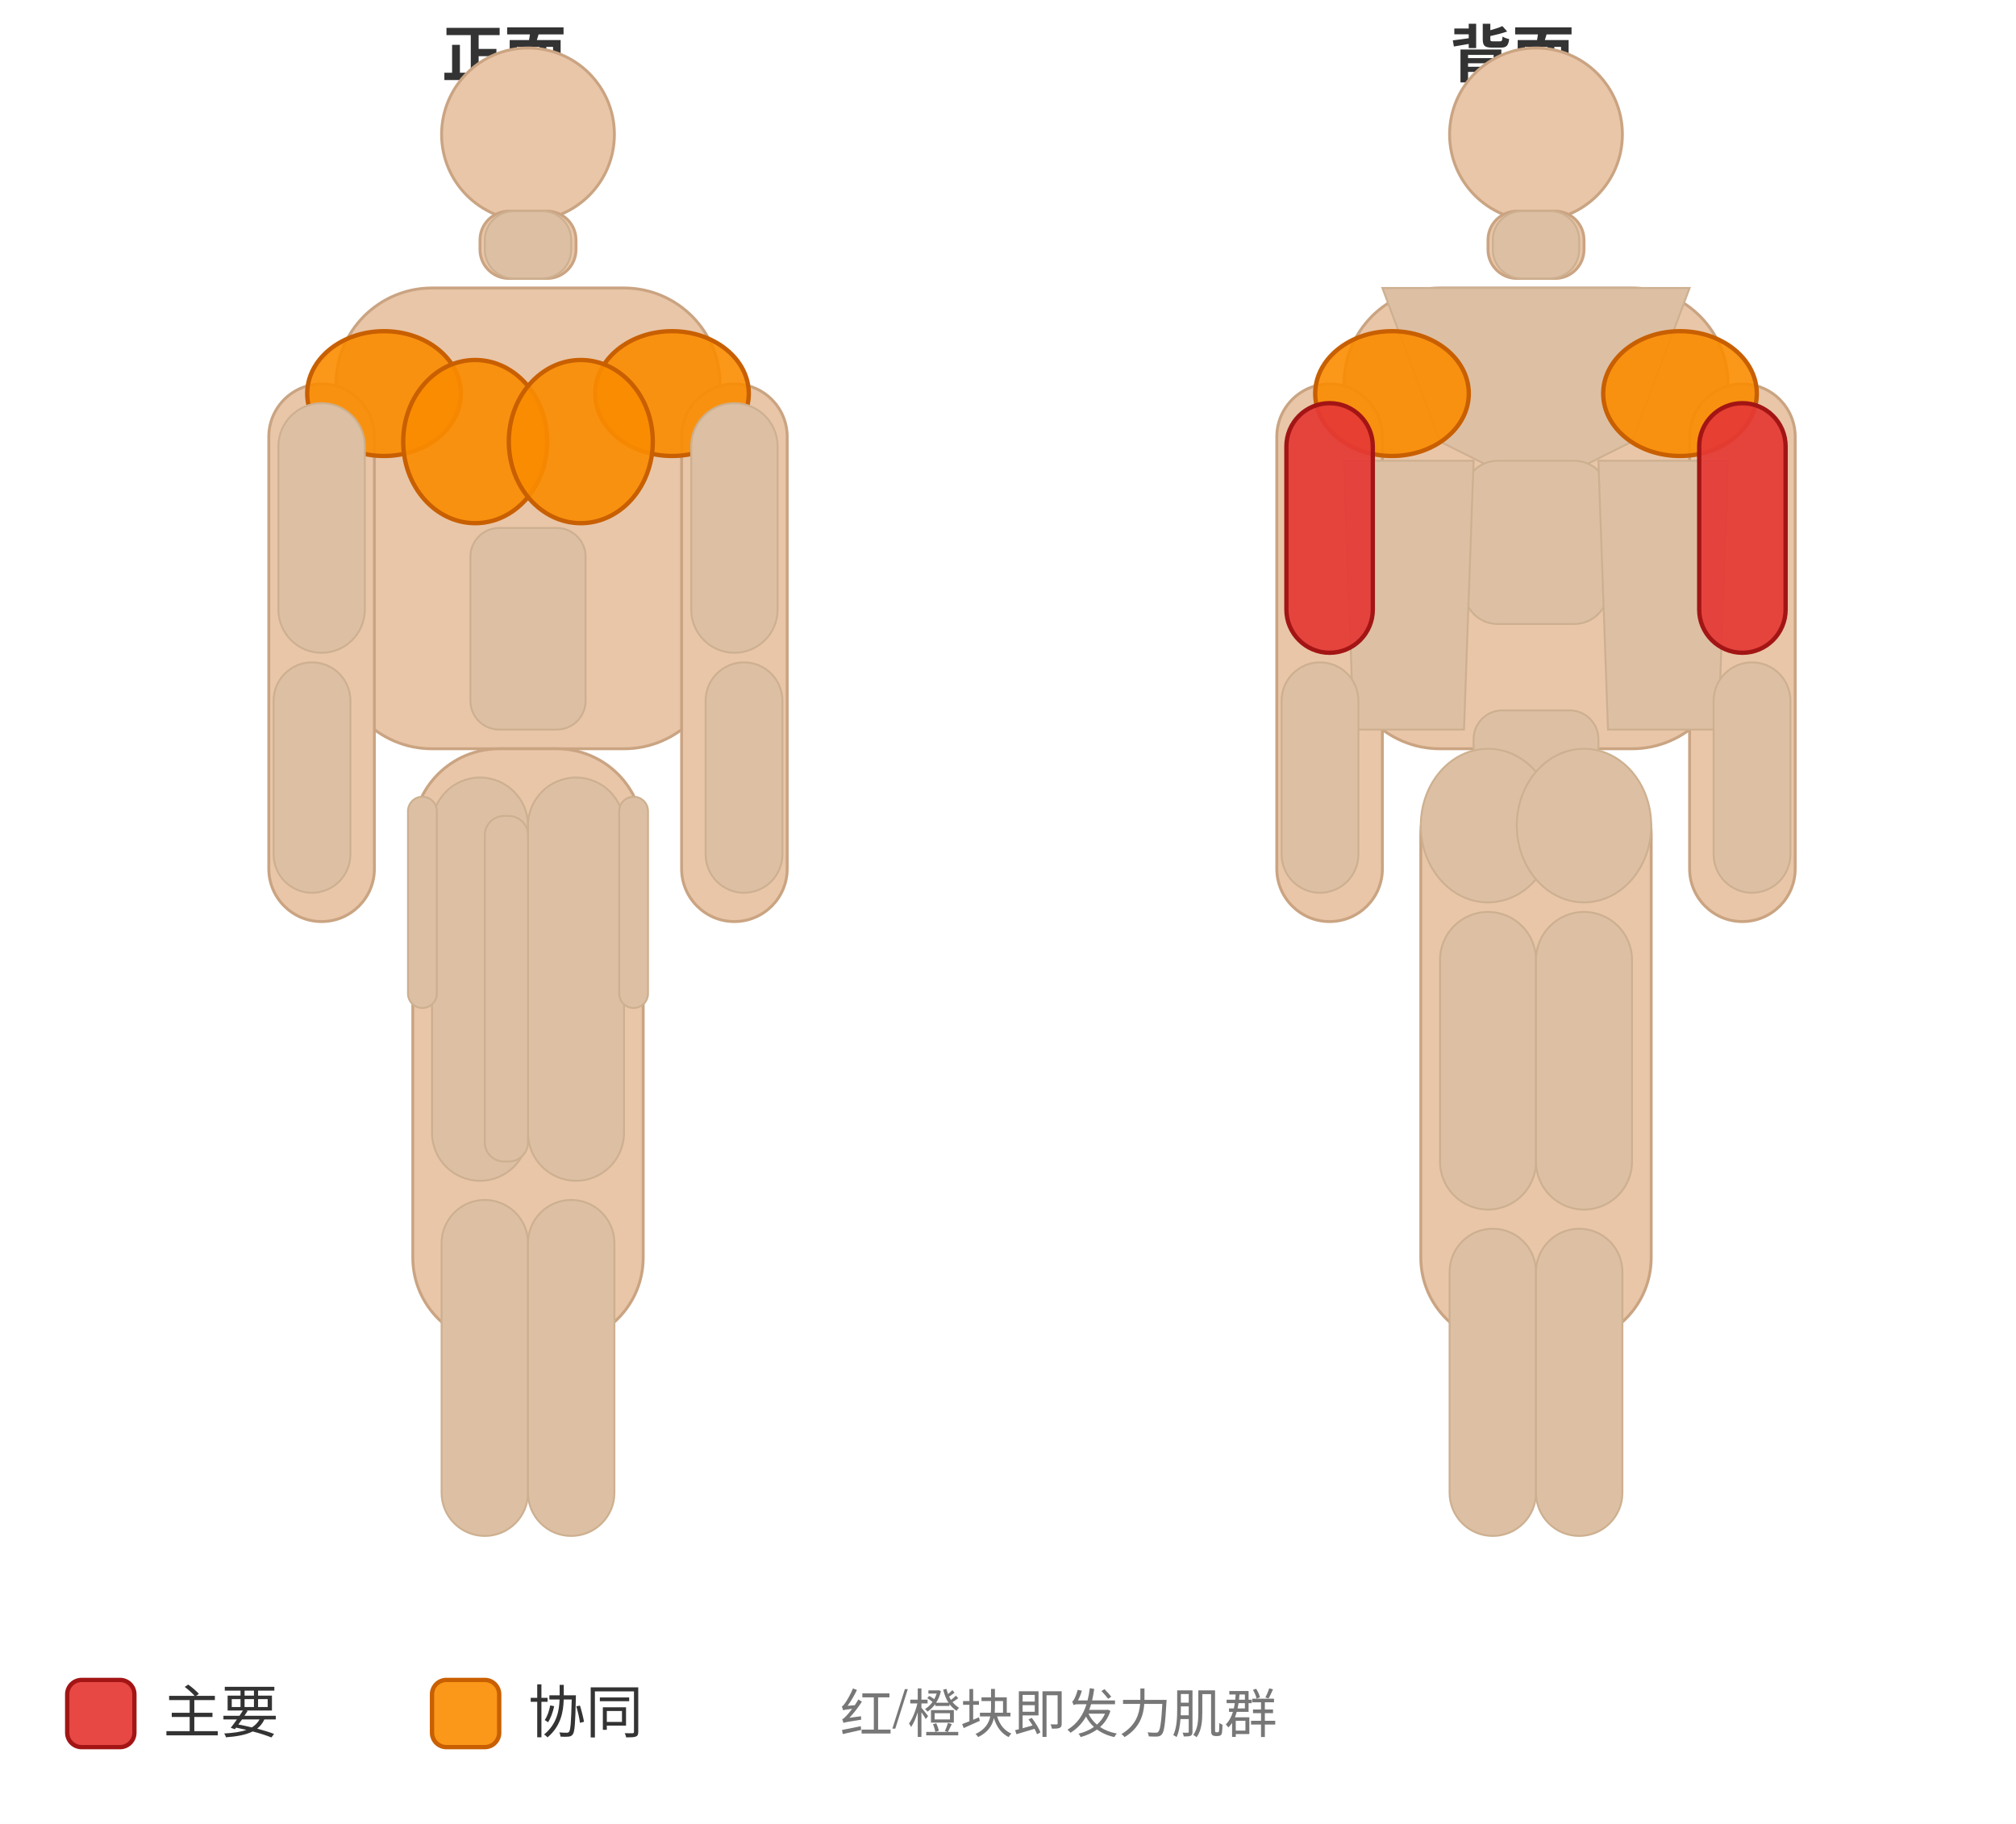
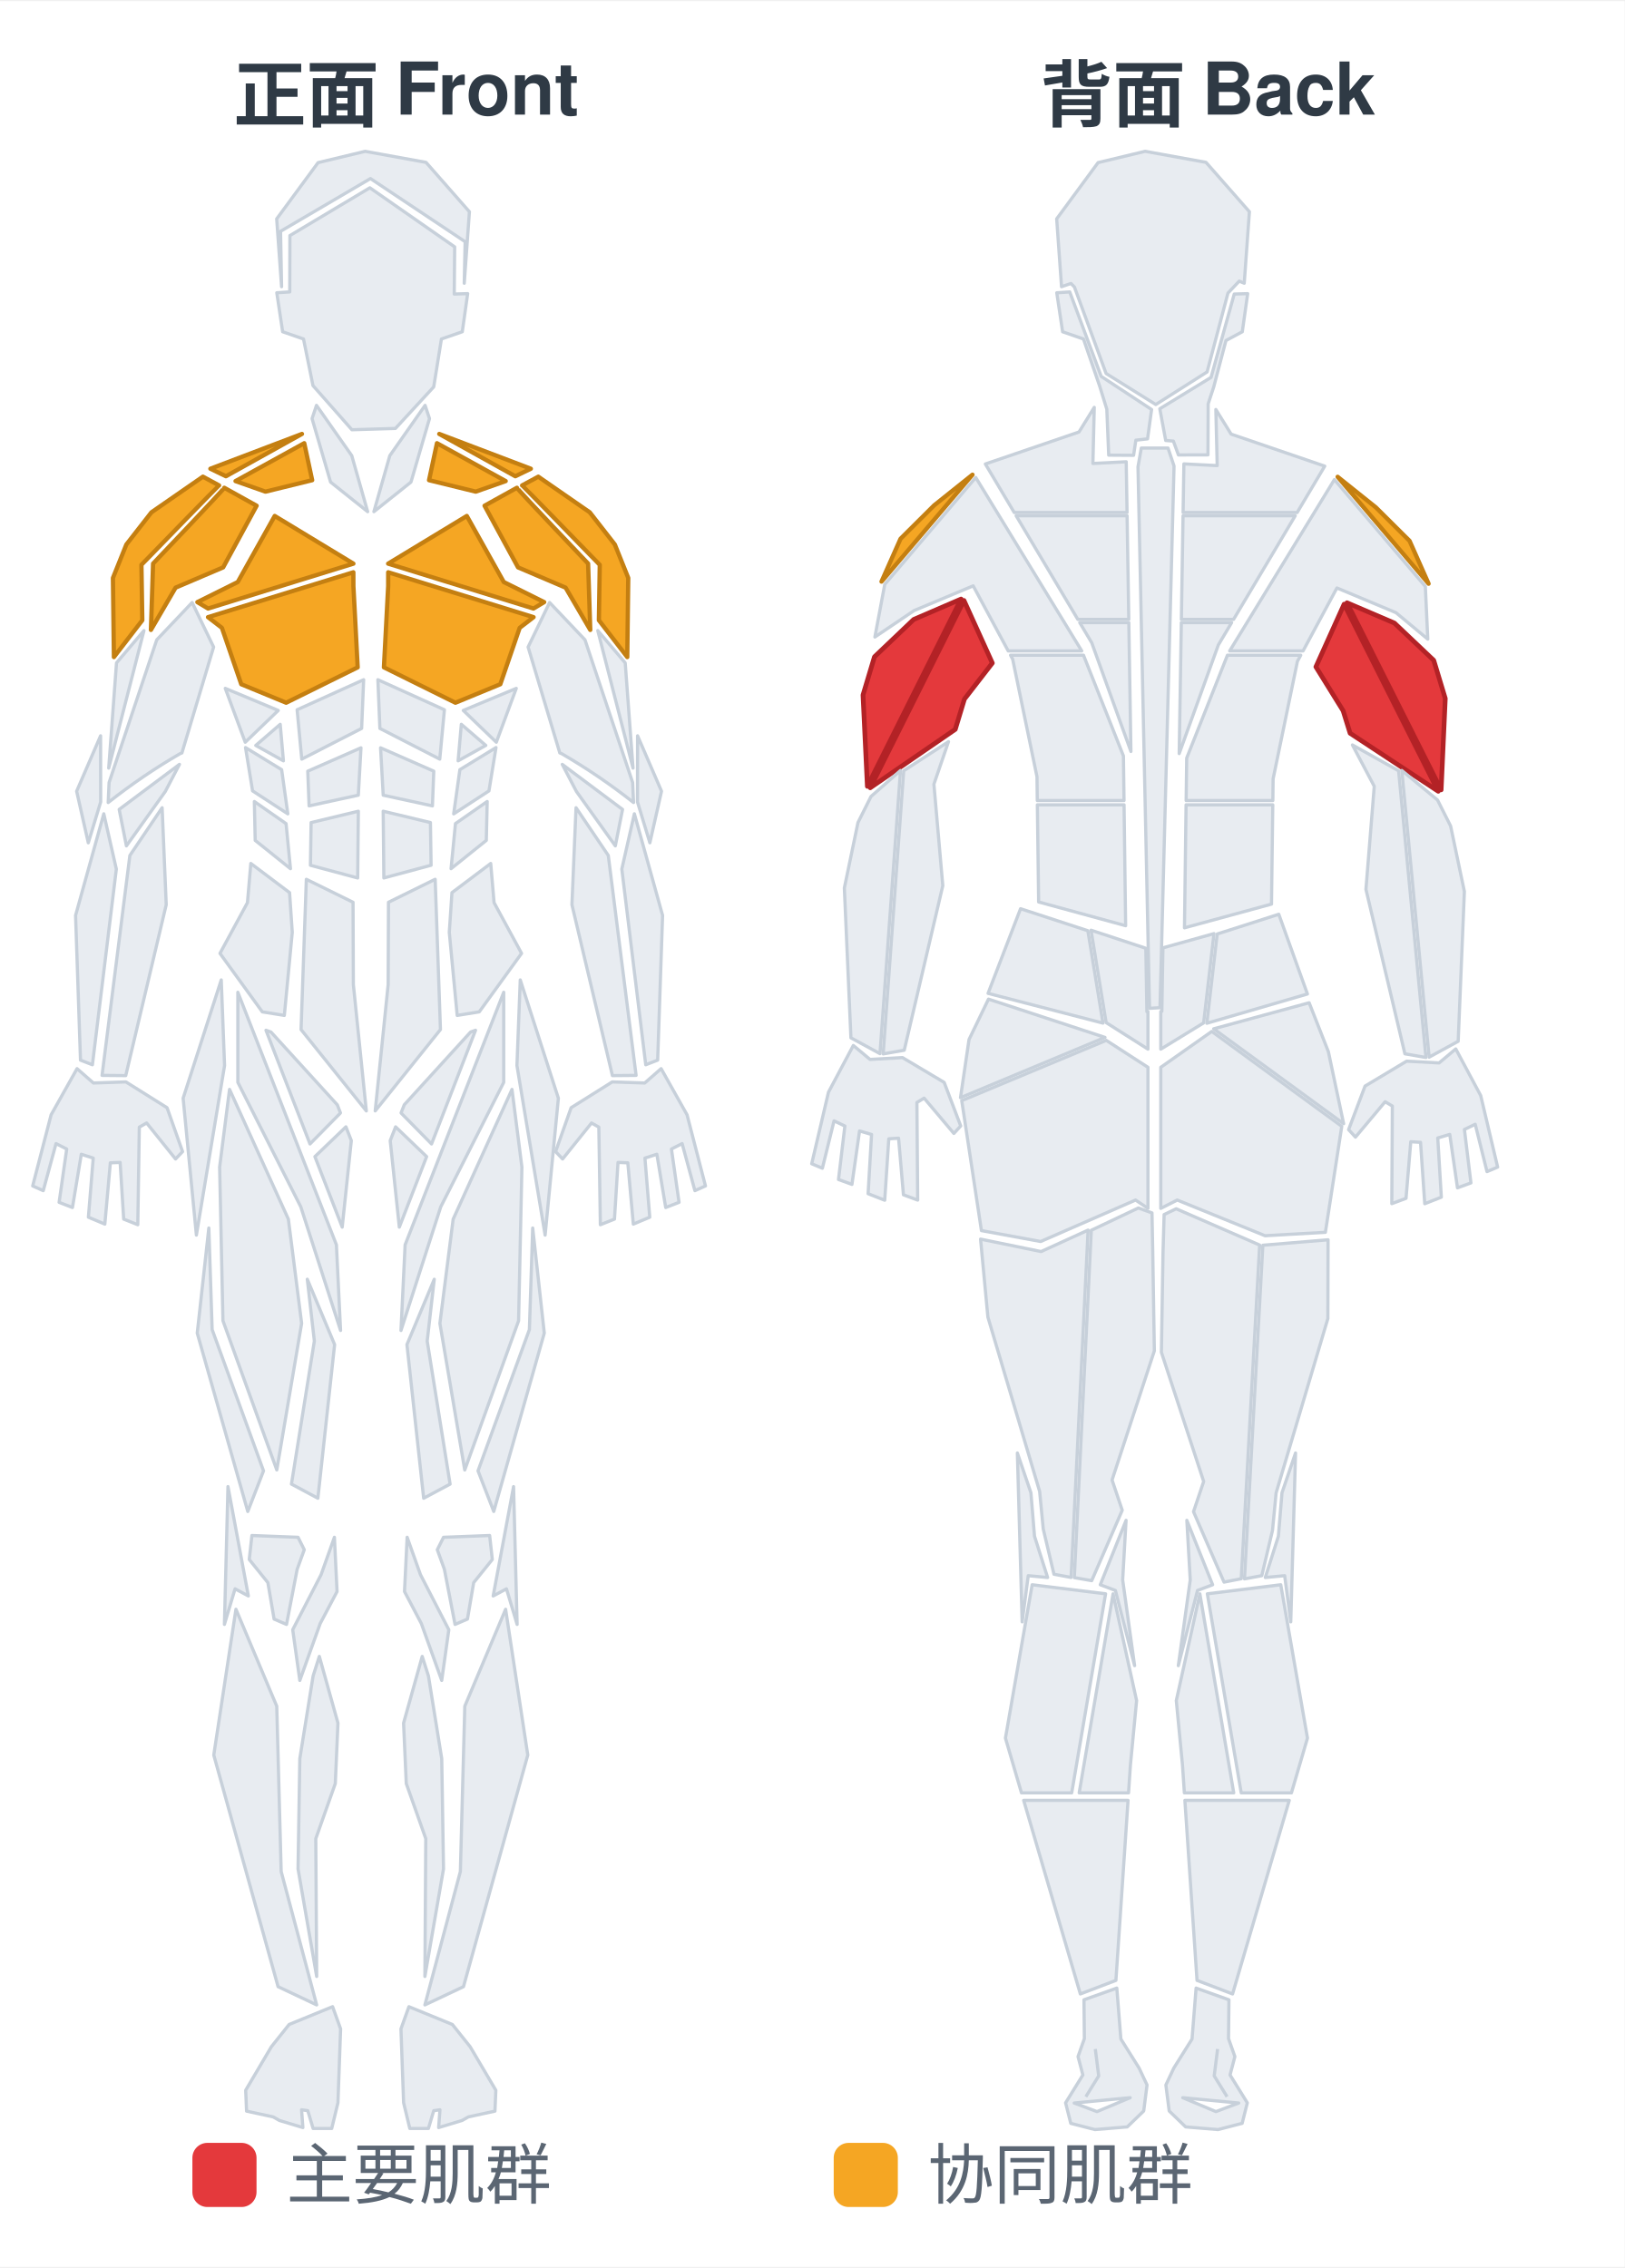
- <svg xmlns="http://www.w3.org/2000/svg" viewBox="0 0 420 380" width="420" height="380" font-family="-apple-system,Segoe UI,Helvetica,Arial,sans-serif">
-   <rect width="420" height="380" fill="#ffffff" />
-   <text x="105" y="16" font-size="13" font-weight="700" text-anchor="middle" fill="#333">正面</text>
-   <text x="315" y="16" font-size="13" font-weight="700" text-anchor="middle" fill="#333">背面</text>
-   <g transform="translate(10,0)">
-     <circle fill="#e9c6a8" stroke="#caa482" stroke-width="0.6" cx="100" cy="28" r="18" />
-     <rect fill="#e9c6a8" stroke="#caa482" stroke-width="0.6" x="90" y="44" width="20" height="14" rx="6" />
-     <rect fill="#e9c6a8" stroke="#caa482" stroke-width="0.6" x="60" y="60" width="80" height="96" rx="20" />
-     <rect fill="#e9c6a8" stroke="#caa482" stroke-width="0.6" x="46" y="80" width="22" height="112" rx="11" />
-     <rect fill="#e9c6a8" stroke="#caa482" stroke-width="0.6" x="132" y="80" width="22" height="112" rx="11" />
-     <rect fill="#e9c6a8" stroke="#caa482" stroke-width="0.6" x="76" y="156" width="48" height="124" rx="18" />
-     <rect fill="#ddc0a4" stroke="#cdb090" stroke-width="0.4" x="91" y="44" width="18" height="14" rx="6" />
-     <ellipse fill="#fb8c00" fill-opacity="0.9" stroke="#c85f00" stroke-width="0.9" cx="70" cy="82" rx="16" ry="13" />
-     <ellipse fill="#fb8c00" fill-opacity="0.9" stroke="#c85f00" stroke-width="0.9" cx="130" cy="82" rx="16" ry="13" />
-     <ellipse fill="#fb8c00" fill-opacity="0.9" stroke="#c85f00" stroke-width="0.9" cx="89" cy="92" rx="15" ry="17" />
-     <ellipse fill="#fb8c00" fill-opacity="0.9" stroke="#c85f00" stroke-width="0.9" cx="111" cy="92" rx="15" ry="17" />
-     <rect fill="#ddc0a4" stroke="#cdb090" stroke-width="0.4" x="48" y="84" width="18" height="52" rx="9" />
-     <rect fill="#ddc0a4" stroke="#cdb090" stroke-width="0.4" x="134" y="84" width="18" height="52" rx="9" />
-     <rect fill="#ddc0a4" stroke="#cdb090" stroke-width="0.4" x="47" y="138" width="16" height="48" rx="8" />
-     <rect fill="#ddc0a4" stroke="#cdb090" stroke-width="0.4" x="137" y="138" width="16" height="48" rx="8" />
-     <rect fill="#ddc0a4" stroke="#cdb090" stroke-width="0.4" x="88" y="110" width="24" height="42" rx="6" />
-     <rect fill="#ddc0a4" stroke="#cdb090" stroke-width="0.4" x="80" y="162" width="20" height="84" rx="10" />
-     <rect fill="#ddc0a4" stroke="#cdb090" stroke-width="0.4" x="100" y="162" width="20" height="84" rx="10" />
-     <rect fill="#ddc0a4" stroke="#cdb090" stroke-width="0.4" x="91" y="170" width="9" height="72" rx="4" />
-     <rect fill="#ddc0a4" stroke="#cdb090" stroke-width="0.4" x="75" y="166" width="6" height="44" rx="3" />
-     <rect fill="#ddc0a4" stroke="#cdb090" stroke-width="0.4" x="119" y="166" width="6" height="44" rx="3" />
-     <rect fill="#ddc0a4" stroke="#cdb090" stroke-width="0.4" x="82" y="250" width="18" height="70" rx="9" />
-     <rect fill="#ddc0a4" stroke="#cdb090" stroke-width="0.4" x="100" y="250" width="18" height="70" rx="9" />
+ <svg xmlns="http://www.w3.org/2000/svg" viewBox="0 0 76 106" width="260" height="363" role="img" font-family="-apple-system,BlinkMacSystemFont,Segoe UI,Helvetica,Arial,sans-serif">
+   <rect width="76" height="106" fill="#ffffff" />
+   <text x="19" y="5.6" font-size="3.4" font-weight="600" text-anchor="middle" fill="#2f3a45">正面 Front</text>
+   <text x="56.5" y="5.6" font-size="3.4" font-weight="600" text-anchor="middle" fill="#2f3a45">背面 Back</text>
+   <g transform="translate(1.5,7)">
+     <path d="m 11.672,6.359 -0.048,-2.591 4.206,-2.468 4.428,2.954 -0.041,1.944 0.242,-3.345 -2.031,-2.311 -2.845,-0.516 -2.204,0.529 -1.936,2.631 z" fill="#e8ecf1" stroke="#c7d0da" stroke-width="0.15" stroke-linejoin="round" />
+     <path d="m 19.749,6.703 0.02,-2.207 -3.967,-2.764 -3.741,2.236 -0.006,2.635 -0.607,0.04 0.274,1.824 0.976,0.339 0.442,2.18 1.822,2.066 2.035,-0.061 1.792,-1.944 0.36,-2.241 0.976,-0.339 0.252,-1.784 z" fill="#e8ecf1" stroke="#c7d0da" stroke-width="0.15" stroke-linejoin="round" />
+     <path d="m 13.305,11.911 1.65,2.352 0.744,2.622 -1.735,-1.384 -0.866,-2.971 z" fill="#e8ecf1" stroke="#c7d0da" stroke-width="0.15" stroke-linejoin="round" />
+     <path d="m 18.385,11.911 -1.65,2.352 -0.745,2.622 1.735,-1.384 0.866,-2.971 z" fill="#e8ecf1" stroke="#c7d0da" stroke-width="0.15" stroke-linejoin="round" />
+     <path d="m 19.048,13.248 3.557,1.979 0.727,-0.351 z m -0.107,0.433 -0.371,1.731 2.185,0.536 1.401,-0.494 z" fill="#f5a623" stroke="#c47f11" stroke-width="0.2" stroke-linejoin="round" />
+     <path d="m 22.922,15.657 0.758,-0.41 2.408,1.668 1.174,1.507 0.627,1.563 -0.046,3.702 -1.328,-1.722 0.041,-2.594 -0.488,-0.5 c 0,0 -3.098,-3.191 -3.144,-3.214 z m -0.241,0.109 c -0.001,0.052 3.33,3.547 3.33,3.547 l 0.101,3.104 -1.154,-1.978 -2.225,-0.948 -1.566,-2.885 z" fill="#f5a623" stroke="#c47f11" stroke-width="0.2" stroke-linejoin="round" />
+     <path d="m 12.625,13.248 -3.557,1.979 -0.727,-0.351 z m 0.107,0.433 0.371,1.731 -2.185,0.536 -1.401,-0.494 z" fill="#f5a623" stroke="#c47f11" stroke-width="0.2" stroke-linejoin="round" />
+     <path d="m 8.75,15.657 -0.758,-0.41 -2.408,1.668 -1.174,1.507 -0.627,1.563 0.046,3.702 1.328,-1.722 -0.041,-2.594 0.488,-0.5 c 0,0 3.098,-3.191 3.144,-3.214 z m 0.241,0.109 c 0.002,0.052 -3.33,3.547 -3.33,3.547 l -0.101,3.104 1.154,-1.978 2.225,-0.948 1.566,-2.885 z" fill="#f5a623" stroke="#c47f11" stroke-width="0.2" stroke-linejoin="round" />
+     <path d="m 27.622,30.815 -0.338,1.705 -1.819,-2.544 -0.663,-1.269 z m -2.853,-2.61 c -0.026,-0.014 -0.054,-0.025 -0.082,-0.032 l -1.483,-4.955 1.005,-2.084 1.655,1.745 2.23,6.677 0.042,0.937 c -1.065,-0.842 -2.19,-1.607 -3.364,-2.288 z m 1.694,-5.757 1.649,6.434 -0.365,-4.923 z" fill="#e8ecf1" stroke="#c7d0da" stroke-width="0.15" stroke-linejoin="round" />
+     <path d="m 26.955,32.969 1.301,10.289 -1.108,0.01 -1.894,-7.996 0.192,-4.537 z m 1.22,-1.95 -0.587,2.586 1.119,9.156 0.558,-0.217 0.23,-6.77 z" fill="#e8ecf1" stroke="#c7d0da" stroke-width="0.15" stroke-linejoin="round" />
+     <path d="m 4.075,30.815 0.338,1.705 1.819,-2.544 0.663,-1.269 z m 2.853,-2.61 c 0.026,-0.014 0.054,-0.025 0.082,-0.032 l 1.483,-4.955 -1.005,-2.084 -1.655,1.745 -2.23,6.677 -0.042,0.937 c 1.065,-0.842 2.19,-1.607 3.364,-2.288 z m -1.694,-5.757 -1.649,6.434 0.365,-4.923 z" fill="#e8ecf1" stroke="#c7d0da" stroke-width="0.15" stroke-linejoin="round" />
+     <path d="m 4.575,32.969 -1.301,10.289 1.108,0.01 1.894,-7.996 -0.192,-4.537 z m -1.22,-1.95 0.587,2.586 -1.119,9.156 -0.558,-0.217 -0.23,-6.77 z" fill="#e8ecf1" stroke="#c7d0da" stroke-width="0.15" stroke-linejoin="round" />
+     <path d="m 20.337,17.085 1.729,3.091 1.890,0.94 -0.5,0.3 -6.8, -2.1 z" fill="#f5a623" stroke="#c47f11" stroke-width="0.2" stroke-linejoin="round" />
+     <path d="m 16.66,19.72 6.8,2.1 -0.65,0.5 -0.906,2.638 -2.1,0.865 -3.345,-1.655 0.2,-3.8 z" fill="#f5a623" stroke="#c47f11" stroke-width="0.2" stroke-linejoin="round" />
+     <path d="m 11.351,17.085 -1.729,3.091 -1.890,0.94 0.5,0.3 6.8,-2.1 z" fill="#f5a623" stroke="#c47f11" stroke-width="0.2" stroke-linejoin="round" />
+     <path d="m 15.03,19.72 -6.8,2.1 0.65,0.5 0.906,2.638 2.1,0.865 3.346,-1.655 -0.2,-3.8 z" fill="#f5a623" stroke="#c47f11" stroke-width="0.2" stroke-linejoin="round" />
+     <path d="m 19.642,34.708 1.813,-1.365 0.157,1.833 1.286,2.373 -1.98,2.737 -1.031,0.166 -0.37,-3.888 z" fill="#e8ecf1" stroke="#c7d0da" stroke-width="0.15" stroke-linejoin="round" />
+     <path d="M 19.289,26.152 l -3.112 -1.406 0.094 2.28 2.801 1.436 z M 21.224,27.820 l -1.294 0.721 0.15 -1.709 z M 20.171,26.183 l 2.48 -1.032 -0.934 2.521 z M 21.702,27.921 l -1.69 1.034 -0.289 2.068 1.65 -1.075 z" fill="#e8ecf1" stroke="#c7d0da" stroke-width="0.15" stroke-linejoin="round" />
+     <path d="M 18.791,29.025 l -0.062 1.624 -2.303 -0.5 -0.124 -2.217 z M 18.635,31.429 l 0.031 1.998 -2.21 0.594 -0.031 -3.123 z M 21.290,30.444 l -1.484 1.034 -0.206 2.109 1.649 -1.324 z" fill="#e8ecf1" stroke="#c7d0da" stroke-width="0.15" stroke-linejoin="round" />
+     <path d="m 12.046,34.708 -1.813,-1.365 -0.157,1.833 -1.286,2.374 1.98,2.736 1.031,0.166 0.371,-3.887 z" fill="#e8ecf1" stroke="#c7d0da" stroke-width="0.15" stroke-linejoin="round" />
+     <path d="m 15.636,44.92 -0.606,-5.912 -0.015,-3.849 -2.185,-1.075 -0.247,7.03 z" fill="#e8ecf1" stroke="#c7d0da" stroke-width="0.15" stroke-linejoin="round" />
+     <path d="m 16.052,44.919 0.606,-5.912 0.015,-3.849 2.184,-1.075 0.247,7.03 z" fill="#e8ecf1" stroke="#c7d0da" stroke-width="0.15" stroke-linejoin="round" />
+     <path d="m 12.399,26.152 3.112,-1.406 -0.094,2.28 -2.801,1.436 z m -1.935,1.669 1.294,0.721 -0.15,-1.709 z m 1.053,-1.637 -2.479,-1.033 0.934,2.521 z m -1.532,1.737 1.69,1.034 0.289,2.067 -1.649,-1.075 z" fill="#e8ecf1" stroke="#c7d0da" stroke-width="0.15" stroke-linejoin="round" />
+     <path d="M 12.897,29.025 l 0.062 1.624 2.303 -0.5 0.124 -2.217 z M 13.053,31.430 l -0.031 1.998 2.21 0.594 0.031 -3.123 z M 10.398,30.445 l 1.484 1.034 0.206 2.109 -1.65 -1.324 z" fill="#e8ecf1" stroke="#c7d0da" stroke-width="0.15" stroke-linejoin="round" />
+     <path d="m 14.404,45.04 0.022,-0.028 -0.149,-0.379 -3.102,-3.404 -0.233,-0.083 2.059,5.32 z m -1.173,2.018 1.277,3.299 0.426,-4.049 -0.252,-0.643 z" fill="#e8ecf1" stroke="#c7d0da" stroke-width="0.15" stroke-linejoin="round" />
+     <path d="m 17.284,45.04 -0.022,-0.028 0.149,-0.379 3.102,-3.404 0.232,-0.083 -2.058,5.32 z m 1.173,2.018 -1.277,3.299 -0.426,-4.048 0.252,-0.643 z" fill="#e8ecf1" stroke="#c7d0da" stroke-width="0.15" stroke-linejoin="round" />
+     <path d="m 23.419,50.399 -0.155,4.751 -2.403,6.609 0.736,1.9 2.364,-8.344 z m -0.582,-11.608 -0.155,4.007 1.318,7.932 0.62,-6.403 z m -0.387,5.123 -2.752,6.073 -0.62,4.874 1.162,6.858 2.519,-6.981 0.155,-7.188 z" fill="#e8ecf1" stroke="#c7d0da" stroke-width="0.15" stroke-linejoin="round" />
+     <path d="m 22.063,39.37 v 4.214 l -2.946,5.825 -1.86,5.783 0.194,-4.007 z m -3.249,13.426 -0.065,0.155 -1.213,2.902 0.783,7.188 1.236,-0.661 -1.071,-6.693 z" fill="#e8ecf1" stroke="#c7d0da" stroke-width="0.15" stroke-linejoin="round" />
+     <path d="m 17.256,87.868 0.124,3.452 0.29,1.206 h 0.871 l 0.249,-0.832 0.291,-0.042 -0.062,0.832 1.099,-0.333 0.291,-0.166 1.244,-0.27 0.042,-0.977 -1.203,-2.037 -0.83,-1.04 -2.033,-0.832 z" fill="#e8ecf1" stroke="#c7d0da" stroke-width="0.15" stroke-linejoin="round" />
+     <path d="m 18.251,70.441 0.291,0.915 0.622,3.868 0.083,5.157 -0.871,5.033 0.041,-6.447 -0.912,-2.578 -0.126,-2.828 z m 1.992,2.329 -0.208,7.736 -1.659,6.239 1.805,-0.853 3.008,-10.836 -1.037,-6.821 z" fill="#e8ecf1" stroke="#c7d0da" stroke-width="0.15" stroke-linejoin="round" />
+     <path d="m 21.405,64.784 0.124,1.123 -0.871,1.082 -0.291,1.706 -0.581,0.249 -0.498,-2.579 -0.332,-0.915 0.291,-0.582 z m -3.859,0.083 0.622,1.747 1.327,2.579 -0.332,2.371 -0.954,-2.662 -0.787,-1.497 z m 4.978,-2.37 -0.954,5.116 0.622,-0.333 0.498,1.664 z" fill="#e8ecf1" stroke="#c7d0da" stroke-width="0.15" stroke-linejoin="round" />
+     <path d="m 8.269,50.399 0.155,4.751 2.403,6.61 -0.736,1.9 -2.364,-8.344 z m 0.581,-11.608 0.155,4.007 -1.318,7.932 -0.62,-6.403 z m 0.388,5.122 2.752,6.072 0.62,4.874 -1.162,6.858 -2.519,-6.982 -0.155,-7.188 z" fill="#e8ecf1" stroke="#c7d0da" stroke-width="0.15" stroke-linejoin="round" />
+     <path d="m 9.626,39.369 v 4.214 l 2.945,5.825 1.86,5.783 -0.194,-4.007 z m 3.249,13.426 0.065,0.155 1.213,2.902 -0.783,7.188 -1.236,-0.661 1.071,-6.693 z" fill="#e8ecf1" stroke="#c7d0da" stroke-width="0.15" stroke-linejoin="round" />
+     <path d="m 14.433,87.868 -0.124,3.452 -0.291,1.206 h -0.871 l -0.249,-0.832 -0.291,-0.042 0.062,0.832 -1.099,-0.333 -0.291,-0.166 -1.245,-0.27 -0.041,-0.977 1.203,-2.038 0.83,-1.04 2.033,-0.832 z" fill="#e8ecf1" stroke="#c7d0da" stroke-width="0.15" stroke-linejoin="round" />
+     <path d="m 13.438,70.441 -0.291,0.915 -0.622,3.868 -0.083,5.157 0.872,5.033 -0.042,-6.447 0.913,-2.578 0.124,-2.828 z m -1.992,2.329 0.207,7.736 1.66,6.239 -1.805,-0.853 -3.008,-10.836 1.037,-6.821 z" fill="#e8ecf1" stroke="#c7d0da" stroke-width="0.15" stroke-linejoin="round" />
+     <path d="m 10.284,64.784 -0.124,1.123 0.871,1.082 0.291,1.706 0.581,0.249 0.498,-2.579 0.332,-0.915 -0.291,-0.582 z m 3.859,0.083 -0.622,1.747 -1.328,2.579 0.332,2.371 0.954,-2.662 0.788,-1.496 z m -4.979,-2.371 0.954,5.116 -0.622,-0.333 -0.498,1.664 z" fill="#e8ecf1" stroke="#c7d0da" stroke-width="0.15" stroke-linejoin="round" />
+     <path d="m 3.205,27.37 0.005,3.094 -0.58,1.912 -0.545,-2.412 z" fill="#e8ecf1" stroke="#c7d0da" stroke-width="0.15" stroke-linejoin="round" />
+     <path d="m 4.39,43.563 -1.52,0.051 -0.766,-0.671 -1.213,2.158 -0.862,3.329 0.494,0.221 0.598,-2.202 0.5,0.254 -0.356,2.494 0.624,0.243 0.414,-2.492 0.558,0.179 -0.226,2.766 0.769,0.323 0.258,-2.868 0.458,-0.018 0.166,2.652 0.66,0.263 0.071,-4.566 0.342,-0.194 1.353,1.684 0.328,-0.344 -0.726,-2.055 z" fill="#e8ecf1" stroke="#c7d0da" stroke-width="0.15" stroke-linejoin="round" />
+     <path d="m 28.325,27.37 -0.005,3.094 0.58,1.912 0.545,-2.412 z" fill="#e8ecf1" stroke="#c7d0da" stroke-width="0.15" stroke-linejoin="round" />
+     <path d="m 27.14,43.563 1.52,0.051 0.766,-0.671 1.213,2.158 0.862,3.329 -0.494,0.221 -0.598,-2.202 -0.5,0.254 0.356,2.494 -0.624,0.243 -0.414,-2.492 -0.558,0.179 0.226,2.766 -0.769,0.323 -0.258,-2.868 -0.458,-0.018 -0.166,2.652 -0.66,0.263 -0.071,-4.566 -0.342,-0.194 -1.353,1.684 -0.328,-0.344 0.726,-2.055 z" fill="#e8ecf1" stroke="#c7d0da" stroke-width="0.15" stroke-linejoin="round" />
+     <path d="m 48.157,6.359 0.442,-0.15 0.161,0.164 1.482,4.048 2.324,1.451 2.4,-1.524 0.976,-3.69 0.528,-0.559 0.234,0.098 0.242,-3.345 -2.031,-2.311 -2.845,-0.516 -2.204,0.529 -1.936,2.631 z" fill="#e8ecf1" stroke="#c7d0da" stroke-width="0.15" stroke-linejoin="round" />
+     <path d="m 52.37,12.105 -2.358,-1.55 -1.471,-3.951 -0.607,0.04 0.274,1.824 0.976,0.339 0.761,2.216 0.33,1.068 0.089,2.149 1.164,0.008 0.106,-0.708 0.547,-0.061 z m 1.018,1.476 0.238,0.65 1.381,-0.004 0.01,-2.388 0.26,-0.791 0.572,-2.17 0.764,-0.41 0.252,-1.784 -0.629,0.019 -1.085,3.9 -2.397,1.467 0.277,1.485 z" fill="#e8ecf1" stroke="#c7d0da" stroke-width="0.15" stroke-linejoin="round" />
+     <path d="M 49.625,14.629 L 49.688,12.005 L 48.974,13.157 L 44.594,14.654 L 45.945,16.925 L 51.222,16.925 L 51.183,14.550 Z" fill="#e8ecf1" stroke="#c7d0da" stroke-width="0.15" stroke-linejoin="round" />
+     <path d="M 46.034,17.075 L 48.920,21.925 L 51.303,21.925 L 51.224,17.075 Z" fill="#e8ecf1" stroke="#c7d0da" stroke-width="0.15" stroke-linejoin="round" />
+     <path d="M 49.009,22.075 L 49.572,23.022 L 51.403,28.104 L 51.305,22.075 Z" fill="#e8ecf1" stroke="#c7d0da" stroke-width="0.15" stroke-linejoin="round" />
+     <path d="M 55.439,14.729 L 55.376,12.104 L 56.090,13.256 L 60.470,14.754 L 59.179,16.925 L 53.844,16.925 L 53.881,14.649 Z" fill="#e8ecf1" stroke="#c7d0da" stroke-width="0.15" stroke-linejoin="round" />
+     <path d="M 59.089,17.075 L 56.204,21.925 L 53.763,21.925 L 53.842,17.075 Z" fill="#e8ecf1" stroke="#c7d0da" stroke-width="0.15" stroke-linejoin="round" />
+     <path d="M 56.114,22.075 L 55.492,23.121 L 53.661,28.203 L 53.761,22.075 Z" fill="#e8ecf1" stroke="#c7d0da" stroke-width="0.15" stroke-linejoin="round" />
+     <path d="M 44.144,15.285 L 39.888,20.286 L 39.426,22.749 L 41.263,21.510 L 44.025,20.355 L 45.663,23.400 L 49.103,23.400 Z" fill="#e8ecf1" stroke="#c7d0da" stroke-width="0.15" stroke-linejoin="round" />
+     <path d="M 42.201,16.586 L 40.626,18.152 L 39.736,20.156 L 43.992,15.155 Z" fill="#f5a623" stroke="#c47f11" stroke-width="0.2" stroke-linejoin="round" />
+     <path d="M 45.771,23.600 L 45.872,23.789 L 47.009,29.286 L 47.023,30.400 L 51.080,30.400 L 51.053,28.314 L 49.185,23.600 Z" fill="#e8ecf1" stroke="#c7d0da" stroke-width="0.15" stroke-linejoin="round" />
+     <path d="M 47.026,30.600 L 47.086,35.145 L 51.156,36.255 L 51.082,30.600 Z" fill="#e8ecf1" stroke="#c7d0da" stroke-width="0.15" stroke-linejoin="round" />
+     <path d="M 62.863,16.686 L 64.438,18.251 L 65.328,20.255 L 61.073,15.254 Z" fill="#f5a623" stroke="#c47f11" stroke-width="0.2" stroke-linejoin="round" />
+     <path d="M 60.921,15.384 L 65.176,20.385 L 65.290,22.849 L 63.801,21.609 L 61.039,20.454 L 59.455,23.400 L 56.022,23.400 Z" fill="#e8ecf1" stroke="#c7d0da" stroke-width="0.15" stroke-linejoin="round" />
+     <path d="M 59.347,23.600 L 59.192,23.888 L 58.055,29.385 L 58.042,30.400 L 53.986,30.400 L 54.012,28.413 L 55.918,23.600 Z" fill="#e8ecf1" stroke="#c7d0da" stroke-width="0.15" stroke-linejoin="round" />
+     <path d="M 58.039,30.600 L 57.979,35.245 L 53.908,36.354 L 53.983,30.600 Z" fill="#e8ecf1" stroke="#c7d0da" stroke-width="0.15" stroke-linejoin="round" />
+     <path d="M 43.593,21.039 L 44.920,23.967 L 43.615,25.653 L 43.186,27.069 L 39.209,29.802 Z" fill="#e4393c" stroke="#b32226" stroke-width="0.22" stroke-linejoin="round" />
+     <path d="M 43.459,20.972 L 39.075,29.735 L 38.871,25.461 L 39.407,23.674 L 41.242,21.927 Z" fill="#e4393c" stroke="#b32226" stroke-width="0.22" stroke-linejoin="round" />
+     <path d="M 40.717,42.425 l -1.518,0.086 -0.782,-0.653 -1.162,2.186 -0.784,3.348 0.499,0.209 0.546,-2.216 0.506,0.242 -0.298,2.502 0.629,0.229 0.355,-2.501 0.562,0.165 -0.161,2.771 0.777,0.305 0.191,-2.873 0.457,-0.029 0.228,2.648 0.666,0.248 -0.036,-4.567 0.337,-0.202 1.392,1.651 0.32,-0.351 -0.774,-2.037 z" fill="#e8ecf1" stroke="#c7d0da" stroke-width="0.15" stroke-linejoin="round" />
+     <path d="M 40.775,29.006 L 42.870,27.644 L 42.187,29.635 L 42.603,34.383 L 40.799,42.081 L 39.814,42.253 Z" fill="#e8ecf1" stroke="#c7d0da" stroke-width="0.15" stroke-linejoin="round" />
+     <path d="M 39.665,42.242 L 38.305,41.501 L 37.998,34.491 L 38.635,31.429 L 39.245,30.209 L 40.625,28.994 Z" fill="#e8ecf1" stroke="#c7d0da" stroke-width="0.15" stroke-linejoin="round" />
+     <path d="M 61.376,21.213 L 60.056,24.145 L 61.330,26.199 L 61.657,27.251 L 65.780,29.966 Z" fill="#e4393c" stroke="#b32226" stroke-width="0.22" stroke-linejoin="round" />
+     <path d="M 61.510,21.146 L 65.914,29.899 L 66.108,25.624 L 65.568,23.839 L 63.729,22.096 Z" fill="#e4393c" stroke="#b32226" stroke-width="0.22" stroke-linejoin="round" />
+     <path d="M 64.301,42.592 l 1.518,0.083 0.78,-0.655 1.167,2.183 0.792,3.346 -0.498,0.211 -0.551,-2.215 -0.505,0.243 0.304,2.501 -0.629,0.23 -0.361,-2.5 -0.562,0.167 0.168,2.77 -0.776,0.306 -0.197,-2.872 -0.457,-0.028 -0.222,2.648 -0.665,0.249 0.025,-4.567 -0.337,-0.201 -1.388,1.655 -0.321,-0.35 0.77,-2.039 z" fill="#e8ecf1" stroke="#c7d0da" stroke-width="0.15" stroke-linejoin="round" />
+     <path d="M 65.204,42.420 L 63.925,29.007 L 61.764,27.798 L 62.786,29.733 L 62.397,34.555 L 64.219,42.248 Z" fill="#e8ecf1" stroke="#c7d0da" stroke-width="0.15" stroke-linejoin="round" />
+     <path d="M 64.075,28.993 L 65.353,42.405 L 66.712,41.663 L 67.002,34.653 L 66.358,31.591 L 65.745,30.373 Z" fill="#e8ecf1" stroke="#c7d0da" stroke-width="0.15" stroke-linejoin="round" />
+     <path d="m 51.734,14.789 0.539,25.331 0.49,-0.03 0.657,-25.339 -0.281,-0.842 -1.251,-4.9e-4 z" fill="#e8ecf1" stroke="#c7d0da" stroke-width="0.15" stroke-linejoin="round" />
+     <path d="M 52.100,37.310 L 49.537,36.465 L 50.244,40.788 L 52.200,42.030 L 52.200,40.270 L 52.150,40.280 Z" fill="#e8ecf1" stroke="#c7d0da" stroke-width="0.15" stroke-linejoin="round" />
+     <path d="M 49.389,36.490 L 46.240,35.460 L 44.720,39.420 L 50.096,40.812 Z" fill="#e8ecf1" stroke="#c7d0da" stroke-width="0.15" stroke-linejoin="round" />
+     <path d="M 52.800,42.030 L 52.800,40.270 L 52.850,40.260 L 52.900,37.290 L 55.289,36.625 L 54.805,40.801 Z" fill="#e8ecf1" stroke="#c7d0da" stroke-width="0.15" stroke-linejoin="round" />
+     <path d="M 55.439,36.643 L 55.980,36.470 L 58.320,35.720 L 59.660,39.450 L 54.955,40.819 Z" fill="#e8ecf1" stroke="#c7d0da" stroke-width="0.15" stroke-linejoin="round" />
+     <path d="M 50.191,41.481 L 44.740,39.690 L 43.830,41.580 L 43.431,44.301 Z" fill="#e8ecf1" stroke="#c7d0da" stroke-width="0.15" stroke-linejoin="round" />
+     <path d="M 50.249,41.619 L 43.489,44.439 L 44.410,50.520 L 47.180,51.030 L 51.620,49.090 L 52.200,49.480 L 52.200,42.880 Z" fill="#e8ecf1" stroke="#c7d0da" stroke-width="0.15" stroke-linejoin="round" />
+     <path d="M 55.274,41.079 L 61.354,45.519 L 60.640,42.150 L 59.740,39.860 Z" fill="#e8ecf1" stroke="#c7d0da" stroke-width="0.15" stroke-linejoin="round" />
+     <path d="M 55.186,41.201 L 52.800,42.880 L 52.800,49.480 L 53.570,49.090 L 57.680,50.760 L 60.500,50.600 L 61.266,45.641 Z" fill="#e8ecf1" stroke="#c7d0da" stroke-width="0.15" stroke-linejoin="round" />
+     <path d="m 51.176,64.074 -1.206,3.015 0.707,0.266 0.898,3.518 -0.558,-4.012 z m -5.085,-3.15 0.634,1.861 0.168,2.033 0.613,1.931 -0.906,-0.085 -0.285,2.16 z" fill="#e8ecf1" stroke="#c7d0da" stroke-width="0.15" stroke-linejoin="round" />
+     <path d="m 54.019,64.074 1.206,3.015 -0.707,0.266 -0.898,3.518 0.558,-4.012 z m 5.085,-3.15 -0.634,1.861 -0.168,2.033 -0.613,1.931 0.906,-0.085 0.285,2.16 z" fill="#e8ecf1" stroke="#c7d0da" stroke-width="0.15" stroke-linejoin="round" />
+     <path d="M 50.568,67.512 L 51.669,72.509 L 51.379,75.532 L 51.292,76.825 L 48.983,76.825 Z" fill="#e8ecf1" stroke="#c7d0da" stroke-width="0.15" stroke-linejoin="round" />
+     <path d="M 50.218,67.512 L 48.633,76.825 L 46.283,76.825 L 45.533,74.263 L 46.783,67.088 Z" fill="#e8ecf1" stroke="#c7d0da" stroke-width="0.15" stroke-linejoin="round" />
+     <path d="M 46.386,77.175 L 51.269,77.175 L 50.701,85.598 L 49.037,86.233 Z" fill="#e8ecf1" stroke="#c7d0da" stroke-width="0.15" stroke-linejoin="round" />
+     <path d="M 54.628,67.512 L 53.526,72.509 L 53.816,75.532 L 53.903,76.825 L 56.213,76.825 Z" fill="#e8ecf1" stroke="#c7d0da" stroke-width="0.15" stroke-linejoin="round" />
+     <path d="M 54.978,67.512 L 56.563,76.825 L 58.912,76.825 L 59.662,74.263 L 58.412,67.088 Z" fill="#e8ecf1" stroke="#c7d0da" stroke-width="0.15" stroke-linejoin="round" />
+     <path d="M 53.927,77.175 L 58.810,77.175 L 56.158,86.233 L 54.495,85.598 Z" fill="#e8ecf1" stroke="#c7d0da" stroke-width="0.15" stroke-linejoin="round" />
+     <path d="M 50.933,88.341 l 0.852,1.358 0.372,0.792 -0.156,1.218 -0.77,0.744 -1.512,0.125 -1.13,-0.292 -0.242,-0.959 0.808,-1.304 -0.226,-0.86 0.297,-0.842 -0.019,-1.815 1.536,-0.548 z m -1.196,0.468 0.159,1.258 -0.602,0.974 m -0.544,0.295 1.065,0.401 1.553,-0.651 z" fill="#e8ecf1" stroke="#c7d0da" stroke-width="0.15" stroke-linejoin="round" />
+     <path d="M 49.550,50.504 L 51.751,49.461 L 52.389,49.692 L 52.424,51.499 L 52.499,56.145 L 50.521,62.188 L 50.997,63.602 L 49.569,66.897 L 48.755,66.754 Z" fill="#e8ecf1" stroke="#c7d0da" stroke-width="0.15" stroke-linejoin="round" />
+     <path d="M 49.400,50.496 L 48.605,66.746 L 47.803,66.596 L 47.302,64.480 L 47.133,62.723 L 44.712,54.565 L 44.369,50.918 L 47.200,51.500 Z" fill="#e8ecf1" stroke="#c7d0da" stroke-width="0.15" stroke-linejoin="round" />
+     <path d="M 54.262,88.341 l -0.852,1.358 -0.372,0.792 0.156,1.218 0.77,0.744 1.512,0.125 1.13,-0.292 0.242,-0.959 -0.808,-1.304 0.226,-0.86 -0.297,-0.842 0.019,-1.815 -1.536,-0.548 z m 1.196,0.468 -0.159,1.258 0.602,0.974 m 0.544,0.295 -1.065,0.401 -1.553,-0.651 z" fill="#e8ecf1" stroke="#c7d0da" stroke-width="0.15" stroke-linejoin="round" />
+     <path d="M 57.425,51.196 L 56.565,66.806 L 55.759,66.965 L 54.331,63.670 L 54.807,62.256 L 52.829,56.213 L 52.904,51.567 L 52.956,49.769 L 53.520,49.498 Z" fill="#e8ecf1" stroke="#c7d0da" stroke-width="0.15" stroke-linejoin="round" />
+     <path d="M 57.575,51.204 L 60.625,50.950 L 60.616,54.633 L 58.195,62.791 L 58.026,64.547 L 57.525,66.663 L 56.715,66.814 Z" fill="#e8ecf1" stroke="#c7d0da" stroke-width="0.15" stroke-linejoin="round" />
  </g>
-   <g transform="translate(220,0)">
-     <circle fill="#e9c6a8" stroke="#caa482" stroke-width="0.6" cx="100" cy="28" r="18" />
-     <rect fill="#e9c6a8" stroke="#caa482" stroke-width="0.6" x="90" y="44" width="20" height="14" rx="6" />
-     <rect fill="#e9c6a8" stroke="#caa482" stroke-width="0.6" x="60" y="60" width="80" height="96" rx="20" />
-     <rect fill="#e9c6a8" stroke="#caa482" stroke-width="0.6" x="46" y="80" width="22" height="112" rx="11" />
-     <rect fill="#e9c6a8" stroke="#caa482" stroke-width="0.6" x="132" y="80" width="22" height="112" rx="11" />
-     <rect fill="#e9c6a8" stroke="#caa482" stroke-width="0.6" x="76" y="156" width="48" height="124" rx="18" />
-     <rect fill="#ddc0a4" stroke="#cdb090" stroke-width="0.4" x="91" y="44" width="18" height="14" rx="6" />
-     <polygon fill="#ddc0a4" stroke="#cdb090" stroke-width="0.4" points="68,60 132,60 120,92 100,102 80,92" />
-     <ellipse fill="#fb8c00" fill-opacity="0.9" stroke="#c85f00" stroke-width="0.9" cx="70" cy="82" rx="16" ry="13" />
-     <ellipse fill="#fb8c00" fill-opacity="0.9" stroke="#c85f00" stroke-width="0.9" cx="130" cy="82" rx="16" ry="13" />
-     <rect fill="#ddc0a4" stroke="#cdb090" stroke-width="0.4" x="85" y="96" width="30" height="34" rx="7" />
-     <polygon fill="#ddc0a4" stroke="#cdb090" stroke-width="0.4" points="60,96 87,96 85,152 62,152" />
-     <polygon fill="#ddc0a4" stroke="#cdb090" stroke-width="0.4" points="113,96 140,96 138,152 115,152" />
-     <rect fill="#ddc0a4" stroke="#cdb090" stroke-width="0.4" x="87" y="148" width="26" height="18" rx="6" />
-     <rect fill="#e53935" fill-opacity="0.92" stroke="#a31515" stroke-width="0.9" x="48" y="84" width="18" height="52" rx="9" />
-     <rect fill="#e53935" fill-opacity="0.92" stroke="#a31515" stroke-width="0.9" x="134" y="84" width="18" height="52" rx="9" />
-     <rect fill="#ddc0a4" stroke="#cdb090" stroke-width="0.4" x="47" y="138" width="16" height="48" rx="8" />
-     <rect fill="#ddc0a4" stroke="#cdb090" stroke-width="0.4" x="137" y="138" width="16" height="48" rx="8" />
-     <ellipse fill="#ddc0a4" stroke="#cdb090" stroke-width="0.4" cx="90" cy="172" rx="14" ry="16" />
-     <ellipse fill="#ddc0a4" stroke="#cdb090" stroke-width="0.4" cx="110" cy="172" rx="14" ry="16" />
-     <rect fill="#ddc0a4" stroke="#cdb090" stroke-width="0.4" x="80" y="190" width="20" height="62" rx="10" />
-     <rect fill="#ddc0a4" stroke="#cdb090" stroke-width="0.4" x="100" y="190" width="20" height="62" rx="10" />
-     <rect fill="#ddc0a4" stroke="#cdb090" stroke-width="0.4" x="82" y="256" width="18" height="64" rx="9" />
-     <rect fill="#ddc0a4" stroke="#cdb090" stroke-width="0.4" x="100" y="256" width="18" height="64" rx="9" />
-   </g>
-   <rect x="14" y="350" width="14" height="14" rx="3" fill="#e53935" fill-opacity="0.92" stroke="#a31515" stroke-width="0.9" />
-   <text x="34" y="361" font-size="12" fill="#333">主要</text>
-   <rect x="90" y="350" width="14" height="14" rx="3" fill="#fb8c00" fill-opacity="0.9" stroke="#c85f00" stroke-width="0.9" />
-   <text x="110" y="361" font-size="12" fill="#333">协同</text>
-   <text x="175" y="361" font-size="11" fill="#777">红/橙块即发力肌群</text>
+   <rect x="9" y="100.2" width="3" height="3" rx="0.7" fill="#e4393c" />
+   <text x="13.4" y="102.8" font-size="3.1" fill="#5b6673">主要肌群</text>
+   <rect x="39" y="100.2" width="3" height="3" rx="0.7" fill="#f5a623" />
+   <text x="43.4" y="102.8" font-size="3.1" fill="#5b6673">协同肌群</text>
</svg>
